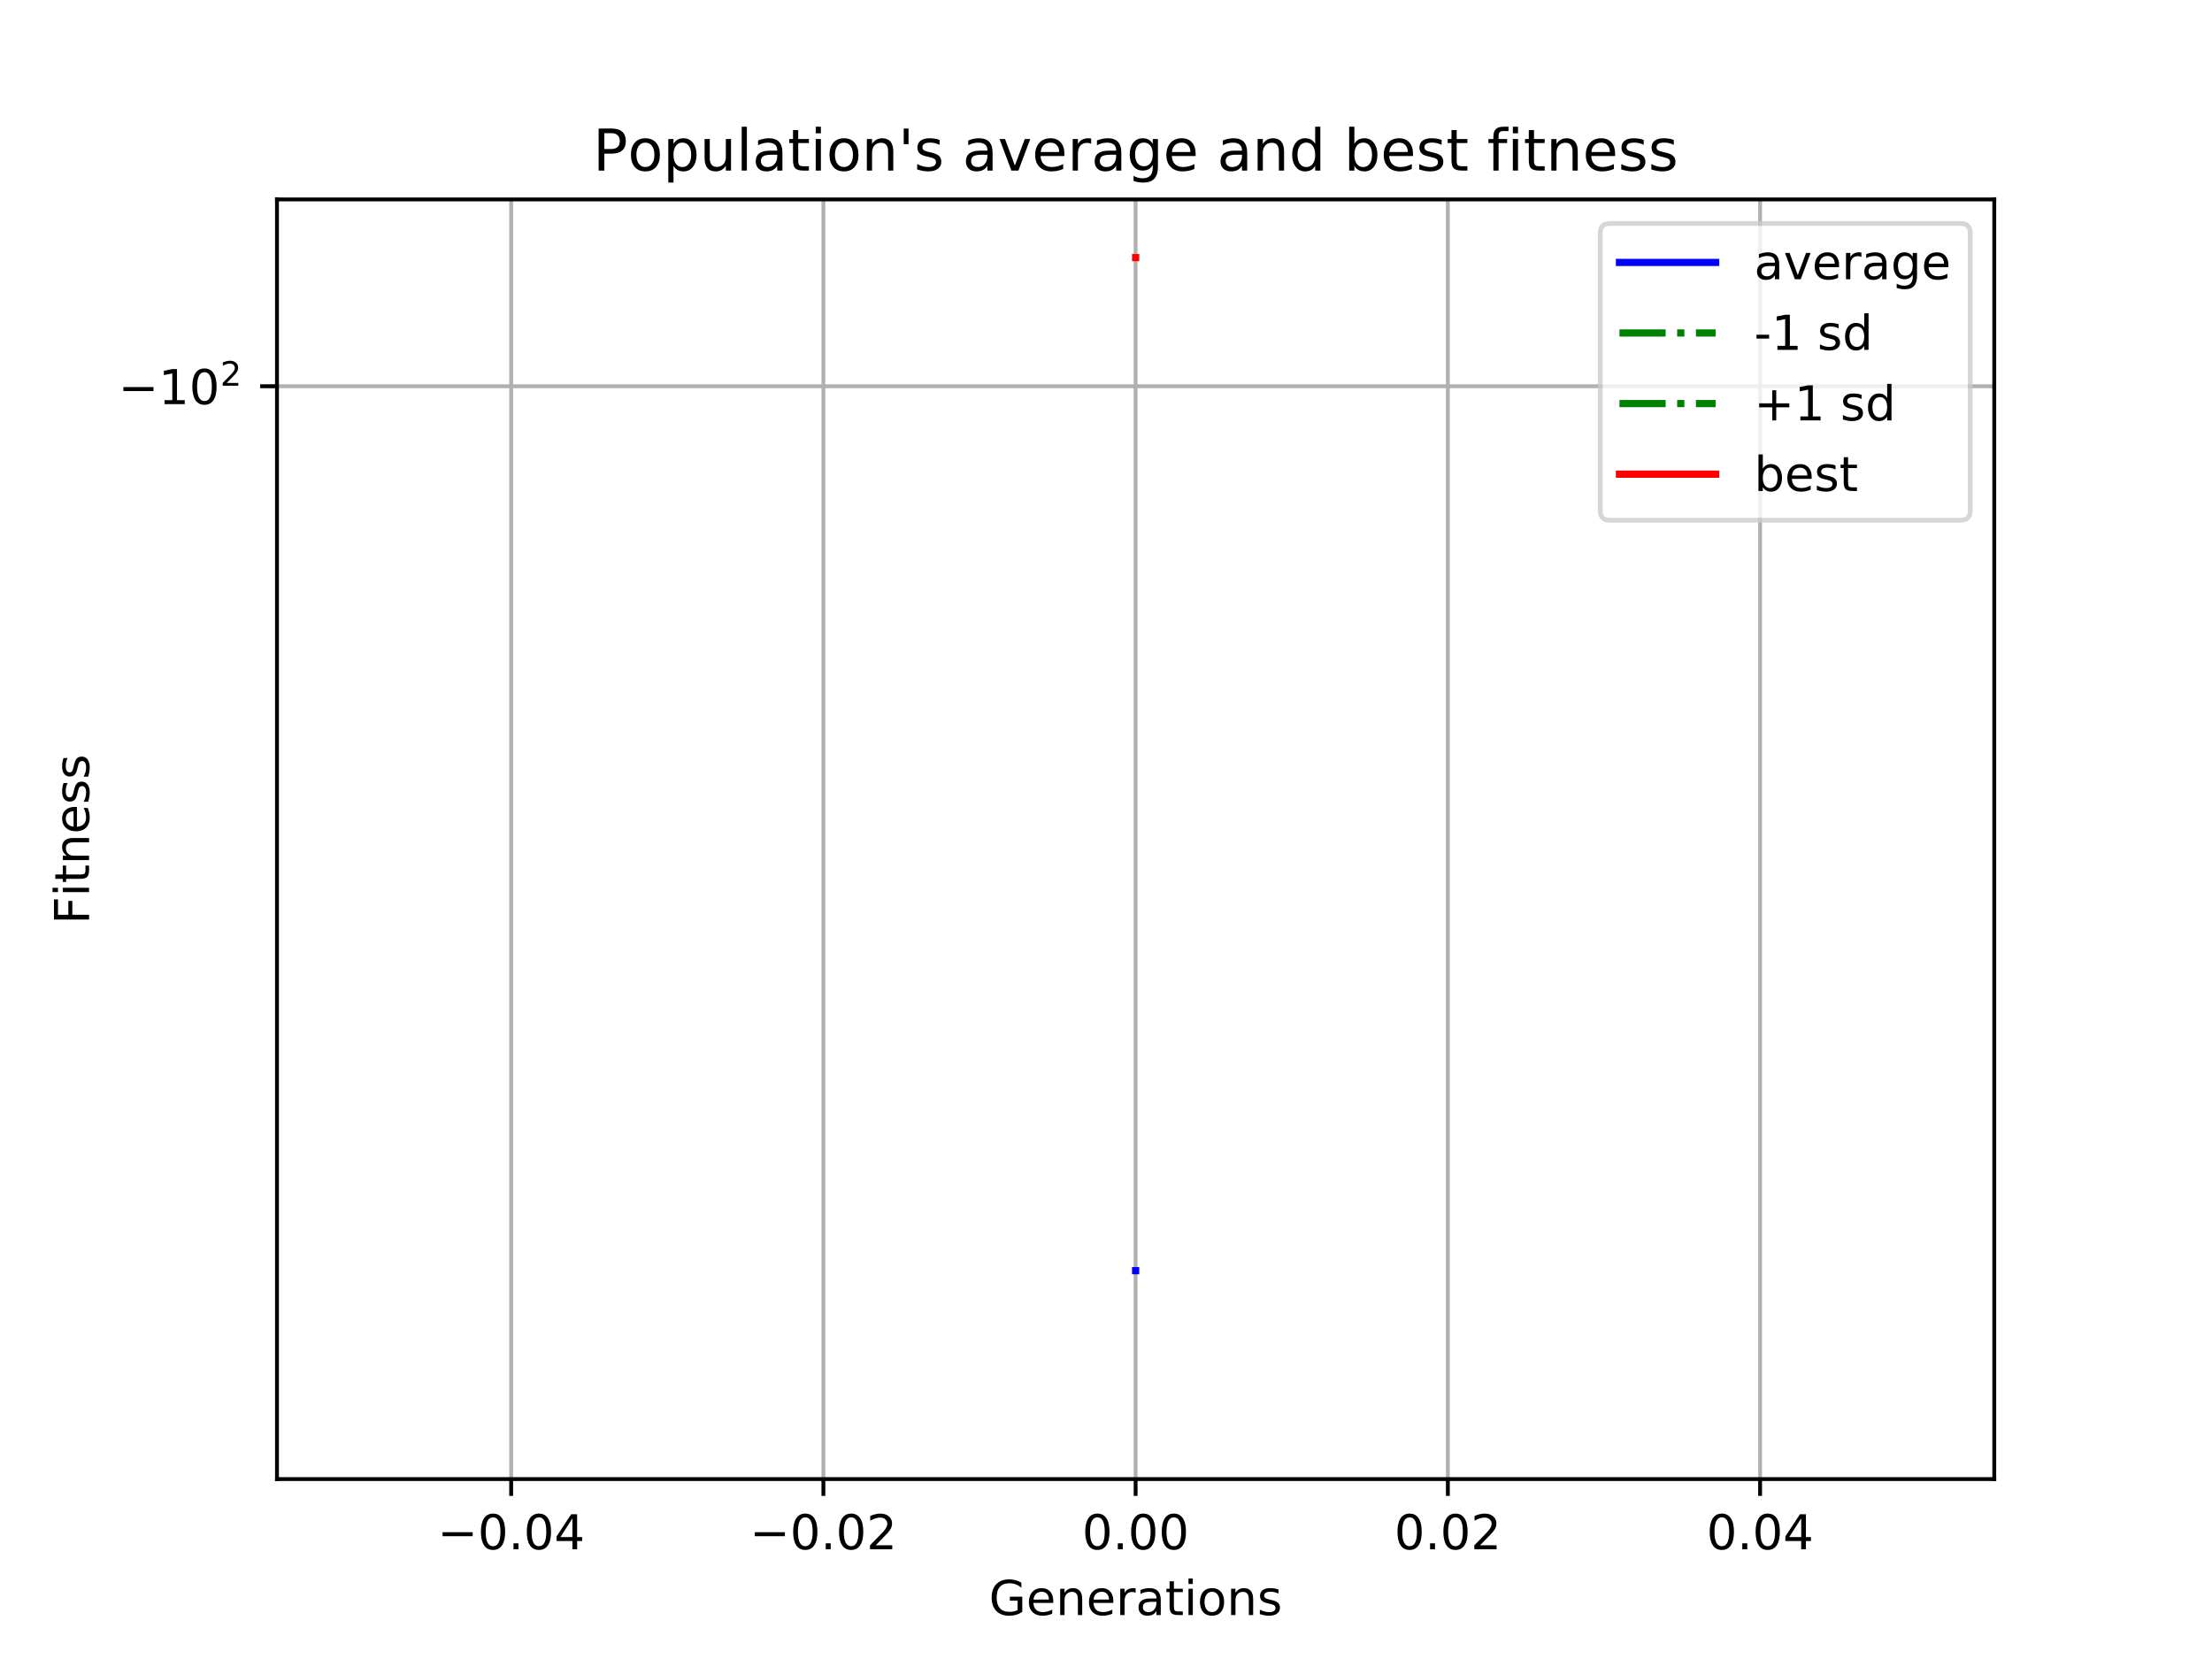
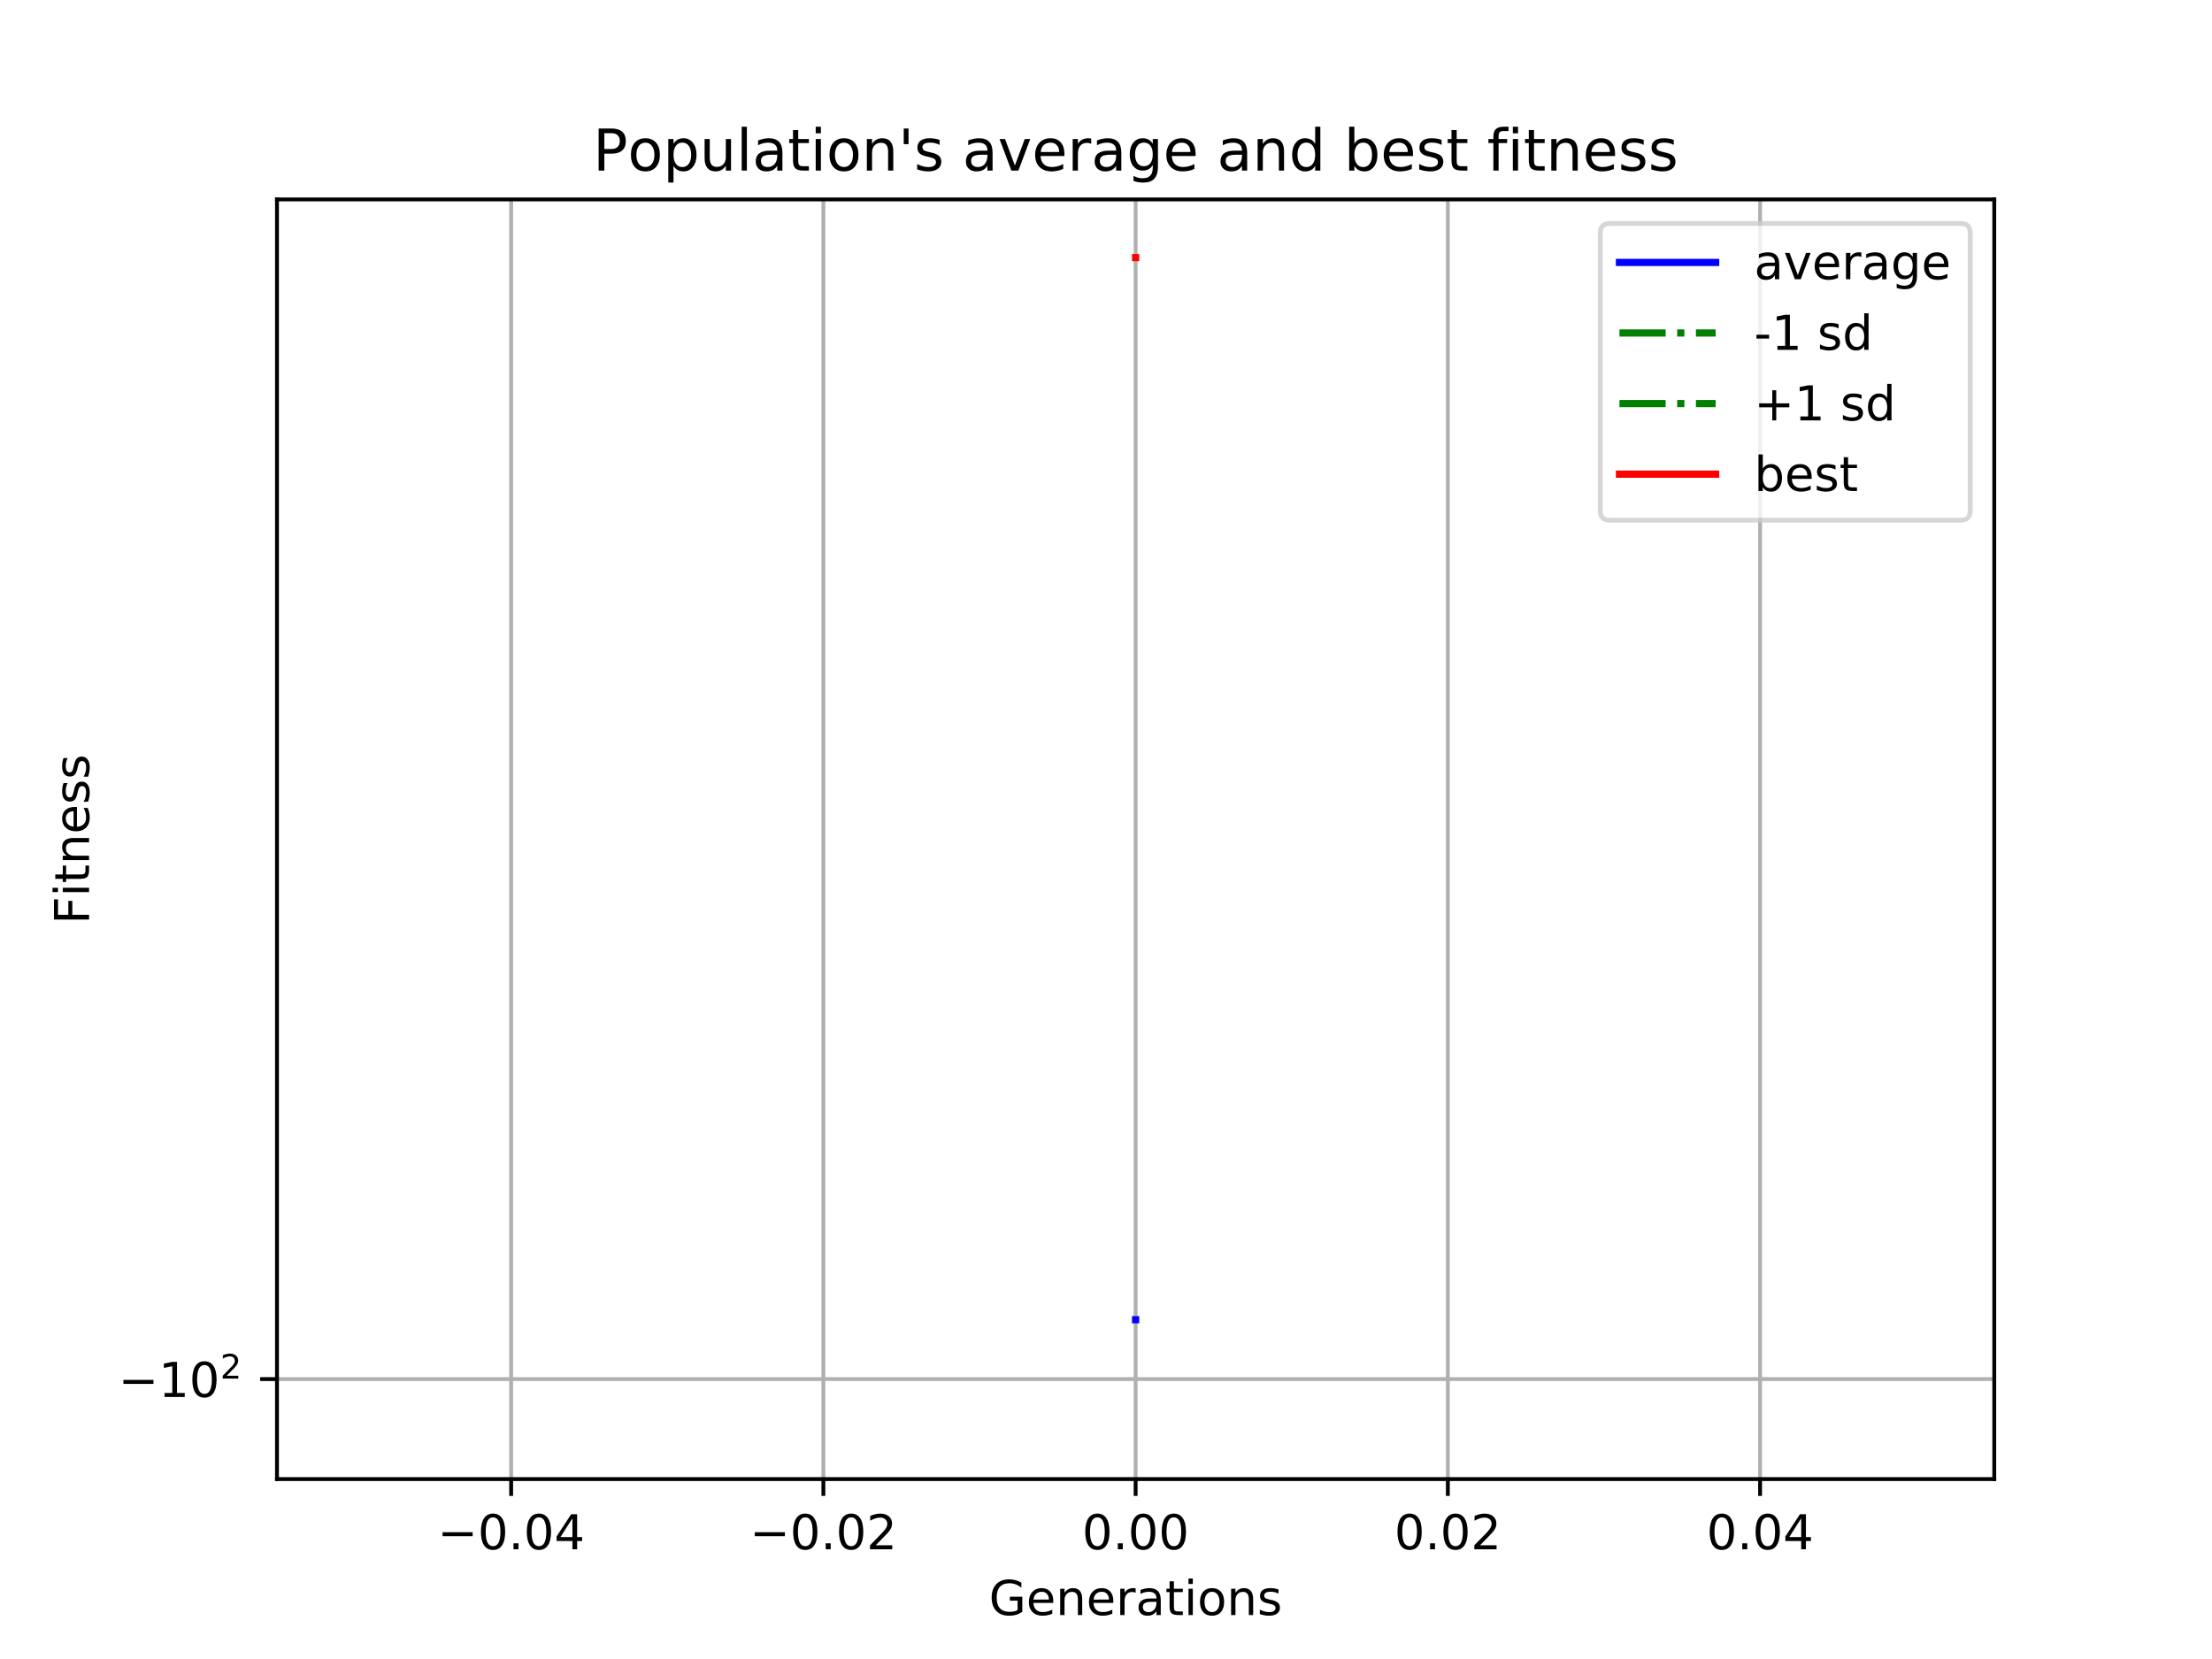
<svg xmlns="http://www.w3.org/2000/svg" xmlns:xlink="http://www.w3.org/1999/xlink" height="345pt" version="1.1" viewBox="0 0 460 345" width="460pt">
  <defs>
    <style type="text/css">
*{stroke-linecap:butt;stroke-linejoin:round;}
  </style>
  </defs>
  <g id="figure_1">
    <g id="patch_1">
      <path d="M 0 345.6  L 460.8 345.6  L 460.8 0  L 0 0  z " style="fill:#ffffff;" />
    </g>
    <g id="axes_1">
      <g id="patch_2">
        <path d="M 57.6 307.584  L 414.72 307.584  L 414.72 41.472  L 57.6 41.472  z " style="fill:#ffffff;" />
      </g>
      <g id="matplotlib.axis_1">
        <g id="xtick_1">
          <g id="line2d_1">
-             <path clip-path="url(#p9c8e0d6b01)" d="M 106.298 307.584  L 106.298 41.472  " style="fill:none;stroke:#b0b0b0;stroke-linecap:square;stroke-width:0.8;" />
+             <path clip-path="url(#pb4a5ae7367)" d="M 106.298 307.584  L 106.298 41.472  " style="fill:none;stroke:#b0b0b0;stroke-linecap:square;stroke-width:0.8;" />
          </g>
          <g id="line2d_2">
            <defs>
-               <path d="M 0 0  L 0 3.5  " id="m52bf643907" style="stroke:#000000;stroke-width:0.8;" />
-             </defs>
-             <g>
-               <use style="stroke:#000000;stroke-width:0.8;" x="106.298" xlink:href="#m52bf643907" y="307.584" />
+               <path d="M 0 0  L 0 3.5  " id="m76a5ea66db" style="stroke:#000000;stroke-width:0.8;" />
+             </defs>
+             <g>
+               <use style="stroke:#000000;stroke-width:0.8;" x="106.298" xlink:href="#m76a5ea66db" y="307.584" />
            </g>
          </g>
          <g id="text_1">
            <defs>
              <path d="M 10.594 35.5  L 73.188 35.5  L 73.188 27.203  L 10.594 27.203  z " id="DejaVuSans-2212" />
              <path d="M 31.781 66.406  Q 24.172 66.406 20.328 58.906  Q 16.5 51.422 16.5 36.375  Q 16.5 21.391 20.328 13.891  Q 24.172 6.391 31.781 6.391  Q 39.453 6.391 43.281 13.891  Q 47.125 21.391 47.125 36.375  Q 47.125 51.422 43.281 58.906  Q 39.453 66.406 31.781 66.406  z M 31.781 74.219  Q 44.047 74.219 50.516 64.516  Q 56.984 54.828 56.984 36.375  Q 56.984 17.969 50.516 8.266  Q 44.047 -1.422 31.781 -1.422  Q 19.531 -1.422 13.062 8.266  Q 6.594 17.969 6.594 36.375  Q 6.594 54.828 13.062 64.516  Q 19.531 74.219 31.781 74.219  z " id="DejaVuSans-30" />
              <path d="M 10.688 12.406  L 21 12.406  L 21 0  L 10.688 0  z " id="DejaVuSans-2e" />
              <path d="M 37.797 64.312  L 12.891 25.391  L 37.797 25.391  z M 35.203 72.906  L 47.609 72.906  L 47.609 25.391  L 58.016 25.391  L 58.016 17.188  L 47.609 17.188  L 47.609 0  L 37.797 0  L 37.797 17.188  L 4.891 17.188  L 4.891 26.703  z " id="DejaVuSans-34" />
            </defs>
            <g transform="translate(90.97553 322.1824)scale(0.1 -0.1)">
              <use xlink:href="#DejaVuSans-2212" />
              <use x="83.789" xlink:href="#DejaVuSans-30" />
              <use x="147.412" xlink:href="#DejaVuSans-2e" />
              <use x="179.199" xlink:href="#DejaVuSans-30" />
              <use x="242.822" xlink:href="#DejaVuSans-34" />
            </g>
          </g>
        </g>
        <g id="xtick_2">
          <g id="line2d_3">
-             <path clip-path="url(#p9c8e0d6b01)" d="M 171.229 307.584  L 171.229 41.472  " style="fill:none;stroke:#b0b0b0;stroke-linecap:square;stroke-width:0.8;" />
+             <path clip-path="url(#pb4a5ae7367)" d="M 171.229 307.584  L 171.229 41.472  " style="fill:none;stroke:#b0b0b0;stroke-linecap:square;stroke-width:0.8;" />
          </g>
          <g id="line2d_4">
            <g>
-               <use style="stroke:#000000;stroke-width:0.8;" x="171.229" xlink:href="#m52bf643907" y="307.584" />
+               <use style="stroke:#000000;stroke-width:0.8;" x="171.229" xlink:href="#m76a5ea66db" y="307.584" />
            </g>
          </g>
          <g id="text_2">
            <defs>
              <path d="M 19.188 8.297  L 53.609 8.297  L 53.609 0  L 7.328 0  L 7.328 8.297  Q 12.938 14.109 22.625 23.891  Q 32.328 33.688 34.812 36.531  Q 39.547 41.844 41.422 45.531  Q 43.312 49.219 43.312 52.781  Q 43.312 58.594 39.234 62.25  Q 35.156 65.922 28.609 65.922  Q 23.969 65.922 18.812 64.312  Q 13.672 62.703 7.812 59.422  L 7.812 69.391  Q 13.766 71.781 18.938 73  Q 24.125 74.219 28.422 74.219  Q 39.75 74.219 46.484 68.547  Q 53.219 62.891 53.219 53.422  Q 53.219 48.922 51.531 44.891  Q 49.859 40.875 45.406 35.406  Q 44.188 33.984 37.641 27.219  Q 31.109 20.453 19.188 8.297  z " id="DejaVuSans-32" />
            </defs>
            <g transform="translate(155.9064 322.1824)scale(0.1 -0.1)">
              <use xlink:href="#DejaVuSans-2212" />
              <use x="83.789" xlink:href="#DejaVuSans-30" />
              <use x="147.412" xlink:href="#DejaVuSans-2e" />
              <use x="179.199" xlink:href="#DejaVuSans-30" />
              <use x="242.822" xlink:href="#DejaVuSans-32" />
            </g>
          </g>
        </g>
        <g id="xtick_3">
          <g id="line2d_5">
-             <path clip-path="url(#p9c8e0d6b01)" d="M 236.16 307.584  L 236.16 41.472  " style="fill:none;stroke:#b0b0b0;stroke-linecap:square;stroke-width:0.8;" />
+             <path clip-path="url(#pb4a5ae7367)" d="M 236.16 307.584  L 236.16 41.472  " style="fill:none;stroke:#b0b0b0;stroke-linecap:square;stroke-width:0.8;" />
          </g>
          <g id="line2d_6">
            <g>
-               <use style="stroke:#000000;stroke-width:0.8;" x="236.16" xlink:href="#m52bf643907" y="307.584" />
+               <use style="stroke:#000000;stroke-width:0.8;" x="236.16" xlink:href="#m76a5ea66db" y="307.584" />
            </g>
          </g>
          <g id="text_3">
            <g transform="translate(225.0272 322.1824)scale(0.1 -0.1)">
              <use xlink:href="#DejaVuSans-30" />
              <use x="63.623" xlink:href="#DejaVuSans-2e" />
              <use x="95.41" xlink:href="#DejaVuSans-30" />
              <use x="159.033" xlink:href="#DejaVuSans-30" />
            </g>
          </g>
        </g>
        <g id="xtick_4">
          <g id="line2d_7">
-             <path clip-path="url(#p9c8e0d6b01)" d="M 301.091 307.584  L 301.091 41.472  " style="fill:none;stroke:#b0b0b0;stroke-linecap:square;stroke-width:0.8;" />
+             <path clip-path="url(#pb4a5ae7367)" d="M 301.091 307.584  L 301.091 41.472  " style="fill:none;stroke:#b0b0b0;stroke-linecap:square;stroke-width:0.8;" />
          </g>
          <g id="line2d_8">
            <g>
-               <use style="stroke:#000000;stroke-width:0.8;" x="301.091" xlink:href="#m52bf643907" y="307.584" />
+               <use style="stroke:#000000;stroke-width:0.8;" x="301.091" xlink:href="#m76a5ea66db" y="307.584" />
            </g>
          </g>
          <g id="text_4">
            <g transform="translate(289.9581 322.1824)scale(0.1 -0.1)">
              <use xlink:href="#DejaVuSans-30" />
              <use x="63.623" xlink:href="#DejaVuSans-2e" />
              <use x="95.41" xlink:href="#DejaVuSans-30" />
              <use x="159.033" xlink:href="#DejaVuSans-32" />
            </g>
          </g>
        </g>
        <g id="xtick_5">
          <g id="line2d_9">
-             <path clip-path="url(#p9c8e0d6b01)" d="M 366.022 307.584  L 366.022 41.472  " style="fill:none;stroke:#b0b0b0;stroke-linecap:square;stroke-width:0.8;" />
+             <path clip-path="url(#pb4a5ae7367)" d="M 366.022 307.584  L 366.022 41.472  " style="fill:none;stroke:#b0b0b0;stroke-linecap:square;stroke-width:0.8;" />
          </g>
          <g id="line2d_10">
            <g>
-               <use style="stroke:#000000;stroke-width:0.8;" x="366.022" xlink:href="#m52bf643907" y="307.584" />
+               <use style="stroke:#000000;stroke-width:0.8;" x="366.022" xlink:href="#m76a5ea66db" y="307.584" />
            </g>
          </g>
          <g id="text_5">
            <g transform="translate(354.889 322.1824)scale(0.1 -0.1)">
              <use xlink:href="#DejaVuSans-30" />
              <use x="63.623" xlink:href="#DejaVuSans-2e" />
              <use x="95.41" xlink:href="#DejaVuSans-30" />
              <use x="159.033" xlink:href="#DejaVuSans-34" />
            </g>
          </g>
        </g>
        <g id="text_6">
          <defs>
            <path d="M 59.516 10.406  L 59.516 29.984  L 43.406 29.984  L 43.406 38.094  L 69.281 38.094  L 69.281 6.781  Q 63.578 2.734 56.688 0.656  Q 49.812 -1.422 42 -1.422  Q 24.906 -1.422 15.25 8.562  Q 5.609 18.562 5.609 36.375  Q 5.609 54.25 15.25 64.234  Q 24.906 74.219 42 74.219  Q 49.125 74.219 55.547 72.453  Q 61.969 70.703 67.391 67.281  L 67.391 56.781  Q 61.922 61.422 55.766 63.766  Q 49.609 66.109 42.828 66.109  Q 29.438 66.109 22.719 58.641  Q 16.016 51.172 16.016 36.375  Q 16.016 21.625 22.719 14.156  Q 29.438 6.688 42.828 6.688  Q 48.047 6.688 52.141 7.594  Q 56.25 8.5 59.516 10.406  z " id="DejaVuSans-47" />
            <path d="M 56.203 29.594  L 56.203 25.203  L 14.891 25.203  Q 15.484 15.922 20.484 11.062  Q 25.484 6.203 34.422 6.203  Q 39.594 6.203 44.453 7.469  Q 49.312 8.734 54.109 11.281  L 54.109 2.781  Q 49.266 0.734 44.188 -0.344  Q 39.109 -1.422 33.891 -1.422  Q 20.797 -1.422 13.156 6.188  Q 5.516 13.812 5.516 26.812  Q 5.516 40.234 12.766 48.109  Q 20.016 56 32.328 56  Q 43.359 56 49.781 48.891  Q 56.203 41.797 56.203 29.594  z M 47.219 32.234  Q 47.125 39.594 43.094 43.984  Q 39.062 48.391 32.422 48.391  Q 24.906 48.391 20.391 44.141  Q 15.875 39.891 15.188 32.172  z " id="DejaVuSans-65" />
            <path d="M 54.891 33.016  L 54.891 0  L 45.906 0  L 45.906 32.719  Q 45.906 40.484 42.875 44.328  Q 39.844 48.188 33.797 48.188  Q 26.516 48.188 22.312 43.547  Q 18.109 38.922 18.109 30.906  L 18.109 0  L 9.078 0  L 9.078 54.688  L 18.109 54.688  L 18.109 46.188  Q 21.344 51.125 25.703 53.562  Q 30.078 56 35.797 56  Q 45.219 56 50.047 50.172  Q 54.891 44.344 54.891 33.016  z " id="DejaVuSans-6e" />
            <path d="M 41.109 46.297  Q 39.594 47.172 37.812 47.578  Q 36.031 48 33.891 48  Q 26.266 48 22.188 43.047  Q 18.109 38.094 18.109 28.812  L 18.109 0  L 9.078 0  L 9.078 54.688  L 18.109 54.688  L 18.109 46.188  Q 20.953 51.172 25.484 53.578  Q 30.031 56 36.531 56  Q 37.453 56 38.578 55.875  Q 39.703 55.766 41.062 55.516  z " id="DejaVuSans-72" />
            <path d="M 34.281 27.484  Q 23.391 27.484 19.188 25  Q 14.984 22.516 14.984 16.5  Q 14.984 11.719 18.141 8.906  Q 21.297 6.109 26.703 6.109  Q 34.188 6.109 38.703 11.406  Q 43.219 16.703 43.219 25.484  L 43.219 27.484  z M 52.203 31.203  L 52.203 0  L 43.219 0  L 43.219 8.297  Q 40.141 3.328 35.547 0.953  Q 30.953 -1.422 24.312 -1.422  Q 15.922 -1.422 10.953 3.297  Q 6 8.016 6 15.922  Q 6 25.141 12.172 29.828  Q 18.359 34.516 30.609 34.516  L 43.219 34.516  L 43.219 35.406  Q 43.219 41.609 39.141 45  Q 35.062 48.391 27.688 48.391  Q 23 48.391 18.547 47.266  Q 14.109 46.141 10.016 43.891  L 10.016 52.203  Q 14.938 54.109 19.578 55.047  Q 24.219 56 28.609 56  Q 40.484 56 46.344 49.844  Q 52.203 43.703 52.203 31.203  z " id="DejaVuSans-61" />
            <path d="M 18.312 70.219  L 18.312 54.688  L 36.812 54.688  L 36.812 47.703  L 18.312 47.703  L 18.312 18.016  Q 18.312 11.328 20.141 9.422  Q 21.969 7.516 27.594 7.516  L 36.812 7.516  L 36.812 0  L 27.594 0  Q 17.188 0 13.234 3.875  Q 9.281 7.766 9.281 18.016  L 9.281 47.703  L 2.688 47.703  L 2.688 54.688  L 9.281 54.688  L 9.281 70.219  z " id="DejaVuSans-74" />
            <path d="M 9.422 54.688  L 18.406 54.688  L 18.406 0  L 9.422 0  z M 9.422 75.984  L 18.406 75.984  L 18.406 64.594  L 9.422 64.594  z " id="DejaVuSans-69" />
            <path d="M 30.609 48.391  Q 23.391 48.391 19.188 42.75  Q 14.984 37.109 14.984 27.297  Q 14.984 17.484 19.156 11.844  Q 23.344 6.203 30.609 6.203  Q 37.797 6.203 41.984 11.859  Q 46.188 17.531 46.188 27.297  Q 46.188 37.016 41.984 42.703  Q 37.797 48.391 30.609 48.391  z M 30.609 56  Q 42.328 56 49.016 48.375  Q 55.719 40.766 55.719 27.297  Q 55.719 13.875 49.016 6.219  Q 42.328 -1.422 30.609 -1.422  Q 18.844 -1.422 12.172 6.219  Q 5.516 13.875 5.516 27.297  Q 5.516 40.766 12.172 48.375  Q 18.844 56 30.609 56  z " id="DejaVuSans-6f" />
            <path d="M 44.281 53.078  L 44.281 44.578  Q 40.484 46.531 36.375 47.5  Q 32.281 48.484 27.875 48.484  Q 21.188 48.484 17.844 46.438  Q 14.5 44.391 14.5 40.281  Q 14.5 37.156 16.891 35.375  Q 19.281 33.594 26.516 31.984  L 29.594 31.297  Q 39.156 29.25 43.188 25.516  Q 47.219 21.781 47.219 15.094  Q 47.219 7.469 41.188 3.016  Q 35.156 -1.422 24.609 -1.422  Q 20.219 -1.422 15.453 -0.562  Q 10.688 0.297 5.422 2  L 5.422 11.281  Q 10.406 8.688 15.234 7.391  Q 20.062 6.109 24.812 6.109  Q 31.156 6.109 34.562 8.281  Q 37.984 10.453 37.984 14.406  Q 37.984 18.062 35.516 20.016  Q 33.062 21.969 24.703 23.781  L 21.578 24.516  Q 13.234 26.266 9.516 29.906  Q 5.812 33.547 5.812 39.891  Q 5.812 47.609 11.281 51.797  Q 16.75 56 26.812 56  Q 31.781 56 36.172 55.266  Q 40.578 54.547 44.281 53.078  z " id="DejaVuSans-73" />
          </defs>
          <g transform="translate(205.6623 335.8606)scale(0.1 -0.1)">
            <use xlink:href="#DejaVuSans-47" />
            <use x="77.49" xlink:href="#DejaVuSans-65" />
            <use x="139.014" xlink:href="#DejaVuSans-6e" />
            <use x="202.393" xlink:href="#DejaVuSans-65" />
            <use x="263.916" xlink:href="#DejaVuSans-72" />
            <use x="305.029" xlink:href="#DejaVuSans-61" />
            <use x="366.309" xlink:href="#DejaVuSans-74" />
            <use x="405.518" xlink:href="#DejaVuSans-69" />
            <use x="433.301" xlink:href="#DejaVuSans-6f" />
            <use x="494.482" xlink:href="#DejaVuSans-6e" />
            <use x="557.861" xlink:href="#DejaVuSans-73" />
          </g>
        </g>
      </g>
      <g id="matplotlib.axis_2">
        <g id="ytick_1">
          <g id="line2d_11">
-             <path clip-path="url(#p9c8e0d6b01)" d="M 57.6 80.321  L 414.72 80.321  " style="fill:none;stroke:#b0b0b0;stroke-linecap:square;stroke-width:0.8;" />
+             <path clip-path="url(#pb4a5ae7367)" d="M 57.6 286.786  L 414.72 286.786  " style="fill:none;stroke:#b0b0b0;stroke-linecap:square;stroke-width:0.8;" />
          </g>
          <g id="line2d_12">
            <defs>
-               <path d="M 0 0  L -3.5 0  " id="m64aef4f8ad" style="stroke:#000000;stroke-width:0.8;" />
-             </defs>
-             <g>
-               <use style="stroke:#000000;stroke-width:0.8;" x="57.6" xlink:href="#m64aef4f8ad" y="80.321" />
+               <path d="M 0 0  L -3.5 0  " id="m913b717ca8" style="stroke:#000000;stroke-width:0.8;" />
+             </defs>
+             <g>
+               <use style="stroke:#000000;stroke-width:0.8;" x="57.6" xlink:href="#m913b717ca8" y="286.786" />
            </g>
          </g>
          <g id="text_7">
            <defs>
              <path d="M 12.406 8.297  L 28.516 8.297  L 28.516 63.922  L 10.984 60.406  L 10.984 69.391  L 28.422 72.906  L 38.281 72.906  L 38.281 8.297  L 54.391 8.297  L 54.391 0  L 12.406 0  z " id="DejaVuSans-31" />
            </defs>
-             <g transform="translate(24.6 84.12014)scale(0.1 -0.1)">
+             <g transform="translate(24.6 290.5849)scale(0.1 -0.1)">
              <use transform="translate(0 0.765625)" xlink:href="#DejaVuSans-2212" />
              <use transform="translate(83.78906 0.765625)" xlink:href="#DejaVuSans-31" />
              <use transform="translate(147.4121 0.765625)" xlink:href="#DejaVuSans-30" />
              <use transform="translate(211.9922 39.04688)scale(0.7)" xlink:href="#DejaVuSans-32" />
            </g>
          </g>
        </g>
        <g id="ytick_2">
          <g id="line2d_13">
            <defs>
-               <path d="M 0 0  L -2 0  " id="md9d6e75359" style="stroke:#000000;stroke-width:0.6;" />
-             </defs>
-             <g>
-               <use style="stroke:#000000;stroke-width:0.6;" x="57.6" xlink:href="#md9d6e75359" y="80.321" />
+               <path d="M 0 0  L -2 0  " id="md683796b23" style="stroke:#000000;stroke-width:0.6;" />
+             </defs>
+             <g>
+               <use style="stroke:#000000;stroke-width:0.6;" x="57.6" xlink:href="#md683796b23" y="286.786" />
            </g>
          </g>
        </g>
        <g id="text_8">
          <defs>
            <path d="M 9.812 72.906  L 51.703 72.906  L 51.703 64.594  L 19.672 64.594  L 19.672 43.109  L 48.578 43.109  L 48.578 34.812  L 19.672 34.812  L 19.672 0  L 9.812 0  z " id="DejaVuSans-46" />
          </defs>
          <g transform="translate(18.52031 192.2022)rotate(-90)scale(0.1 -0.1)">
            <use xlink:href="#DejaVuSans-46" />
            <use x="57.41" xlink:href="#DejaVuSans-69" />
            <use x="85.193" xlink:href="#DejaVuSans-74" />
            <use x="124.402" xlink:href="#DejaVuSans-6e" />
            <use x="187.781" xlink:href="#DejaVuSans-65" />
            <use x="249.305" xlink:href="#DejaVuSans-73" />
            <use x="301.404" xlink:href="#DejaVuSans-73" />
          </g>
        </g>
      </g>
      <g id="line2d_14">
-         <path clip-path="url(#p9c8e0d6b01)" d="M 236.16 264.25  " style="fill:none;stroke:#0000ff;stroke-linecap:square;stroke-width:1.5;" />
+         <path clip-path="url(#pb4a5ae7367)" d="M 236.16 274.443  " style="fill:none;stroke:#0000ff;stroke-linecap:square;stroke-width:1.5;" />
      </g>
      <g id="line2d_15">
-         <path clip-path="url(#p9c8e0d6b01)" d="M 236.16 295.488  " style="fill:none;stroke:#008000;stroke-dasharray:9.6,2.4,1.5,2.4;stroke-dashoffset:0;stroke-width:1.5;" />
+         <path clip-path="url(#pb4a5ae7367)" d="M 236.16 295.488  " style="fill:none;stroke:#008000;stroke-dasharray:9.6,2.4,1.5,2.4;stroke-dashoffset:0;stroke-width:1.5;" />
      </g>
      <g id="line2d_16">
-         <path clip-path="url(#p9c8e0d6b01)" d="M 236.16 224.809  " style="fill:none;stroke:#008000;stroke-dasharray:9.6,2.4,1.5,2.4;stroke-dashoffset:0;stroke-width:1.5;" />
+         <path clip-path="url(#pb4a5ae7367)" d="M 236.16 252.164  " style="fill:none;stroke:#008000;stroke-dasharray:9.6,2.4,1.5,2.4;stroke-dashoffset:0;stroke-width:1.5;" />
      </g>
      <g id="line2d_17">
-         <path clip-path="url(#p9c8e0d6b01)" d="M 236.16 53.568  " style="fill:none;stroke:#ff0000;stroke-linecap:square;stroke-width:1.5;" />
+         <path clip-path="url(#pb4a5ae7367)" d="M 236.16 53.568  " style="fill:none;stroke:#ff0000;stroke-linecap:square;stroke-width:1.5;" />
      </g>
      <g id="patch_3">
        <path d="M 57.6 307.584  L 57.6 41.472  " style="fill:none;stroke:#000000;stroke-linecap:square;stroke-linejoin:miter;stroke-width:0.8;" />
      </g>
      <g id="patch_4">
        <path d="M 414.72 307.584  L 414.72 41.472  " style="fill:none;stroke:#000000;stroke-linecap:square;stroke-linejoin:miter;stroke-width:0.8;" />
      </g>
      <g id="patch_5">
        <path d="M 57.6 307.584  L 414.72 307.584  " style="fill:none;stroke:#000000;stroke-linecap:square;stroke-linejoin:miter;stroke-width:0.8;" />
      </g>
      <g id="patch_6">
        <path d="M 57.6 41.472  L 414.72 41.472  " style="fill:none;stroke:#000000;stroke-linecap:square;stroke-linejoin:miter;stroke-width:0.8;" />
      </g>
      <g id="text_9">
        <defs>
          <path d="M 19.672 64.797  L 19.672 37.406  L 32.078 37.406  Q 38.969 37.406 42.719 40.969  Q 46.484 44.531 46.484 51.125  Q 46.484 57.672 42.719 61.234  Q 38.969 64.797 32.078 64.797  z M 9.812 72.906  L 32.078 72.906  Q 44.344 72.906 50.609 67.359  Q 56.891 61.812 56.891 51.125  Q 56.891 40.328 50.609 34.812  Q 44.344 29.297 32.078 29.297  L 19.672 29.297  L 19.672 0  L 9.812 0  z " id="DejaVuSans-50" />
          <path d="M 18.109 8.203  L 18.109 -20.797  L 9.078 -20.797  L 9.078 54.688  L 18.109 54.688  L 18.109 46.391  Q 20.953 51.266 25.266 53.625  Q 29.594 56 35.594 56  Q 45.562 56 51.781 48.094  Q 58.016 40.188 58.016 27.297  Q 58.016 14.406 51.781 6.484  Q 45.562 -1.422 35.594 -1.422  Q 29.594 -1.422 25.266 0.953  Q 20.953 3.328 18.109 8.203  z M 48.688 27.297  Q 48.688 37.203 44.609 42.844  Q 40.531 48.484 33.406 48.484  Q 26.266 48.484 22.188 42.844  Q 18.109 37.203 18.109 27.297  Q 18.109 17.391 22.188 11.75  Q 26.266 6.109 33.406 6.109  Q 40.531 6.109 44.609 11.75  Q 48.688 17.391 48.688 27.297  z " id="DejaVuSans-70" />
          <path d="M 8.5 21.578  L 8.5 54.688  L 17.484 54.688  L 17.484 21.922  Q 17.484 14.156 20.5 10.266  Q 23.531 6.391 29.594 6.391  Q 36.859 6.391 41.078 11.031  Q 45.312 15.672 45.312 23.688  L 45.312 54.688  L 54.297 54.688  L 54.297 0  L 45.312 0  L 45.312 8.406  Q 42.047 3.422 37.719 1  Q 33.406 -1.422 27.688 -1.422  Q 18.266 -1.422 13.375 4.438  Q 8.5 10.297 8.5 21.578  z M 31.109 56  z " id="DejaVuSans-75" />
          <path d="M 9.422 75.984  L 18.406 75.984  L 18.406 0  L 9.422 0  z " id="DejaVuSans-6c" />
          <path d="M 17.922 72.906  L 17.922 45.797  L 9.625 45.797  L 9.625 72.906  z " id="DejaVuSans-27" />
          <path id="DejaVuSans-20" />
          <path d="M 2.984 54.688  L 12.5 54.688  L 29.594 8.797  L 46.688 54.688  L 56.203 54.688  L 35.688 0  L 23.484 0  z " id="DejaVuSans-76" />
          <path d="M 45.406 27.984  Q 45.406 37.75 41.375 43.109  Q 37.359 48.484 30.078 48.484  Q 22.859 48.484 18.828 43.109  Q 14.797 37.75 14.797 27.984  Q 14.797 18.266 18.828 12.891  Q 22.859 7.516 30.078 7.516  Q 37.359 7.516 41.375 12.891  Q 45.406 18.266 45.406 27.984  z M 54.391 6.781  Q 54.391 -7.172 48.188 -13.984  Q 42 -20.797 29.203 -20.797  Q 24.469 -20.797 20.266 -20.094  Q 16.062 -19.391 12.109 -17.922  L 12.109 -9.188  Q 16.062 -11.328 19.922 -12.344  Q 23.781 -13.375 27.781 -13.375  Q 36.625 -13.375 41.016 -8.766  Q 45.406 -4.156 45.406 5.172  L 45.406 9.625  Q 42.625 4.781 38.281 2.391  Q 33.938 0 27.875 0  Q 17.828 0 11.672 7.656  Q 5.516 15.328 5.516 27.984  Q 5.516 40.672 11.672 48.328  Q 17.828 56 27.875 56  Q 33.938 56 38.281 53.609  Q 42.625 51.219 45.406 46.391  L 45.406 54.688  L 54.391 54.688  z " id="DejaVuSans-67" />
          <path d="M 45.406 46.391  L 45.406 75.984  L 54.391 75.984  L 54.391 0  L 45.406 0  L 45.406 8.203  Q 42.578 3.328 38.25 0.953  Q 33.938 -1.422 27.875 -1.422  Q 17.969 -1.422 11.734 6.484  Q 5.516 14.406 5.516 27.297  Q 5.516 40.188 11.734 48.094  Q 17.969 56 27.875 56  Q 33.938 56 38.25 53.625  Q 42.578 51.266 45.406 46.391  z M 14.797 27.297  Q 14.797 17.391 18.875 11.75  Q 22.953 6.109 30.078 6.109  Q 37.203 6.109 41.297 11.75  Q 45.406 17.391 45.406 27.297  Q 45.406 37.203 41.297 42.844  Q 37.203 48.484 30.078 48.484  Q 22.953 48.484 18.875 42.844  Q 14.797 37.203 14.797 27.297  z " id="DejaVuSans-64" />
          <path d="M 48.688 27.297  Q 48.688 37.203 44.609 42.844  Q 40.531 48.484 33.406 48.484  Q 26.266 48.484 22.188 42.844  Q 18.109 37.203 18.109 27.297  Q 18.109 17.391 22.188 11.75  Q 26.266 6.109 33.406 6.109  Q 40.531 6.109 44.609 11.75  Q 48.688 17.391 48.688 27.297  z M 18.109 46.391  Q 20.953 51.266 25.266 53.625  Q 29.594 56 35.594 56  Q 45.562 56 51.781 48.094  Q 58.016 40.188 58.016 27.297  Q 58.016 14.406 51.781 6.484  Q 45.562 -1.422 35.594 -1.422  Q 29.594 -1.422 25.266 0.953  Q 20.953 3.328 18.109 8.203  L 18.109 0  L 9.078 0  L 9.078 75.984  L 18.109 75.984  z " id="DejaVuSans-62" />
          <path d="M 37.109 75.984  L 37.109 68.5  L 28.516 68.5  Q 23.688 68.5 21.797 66.547  Q 19.922 64.594 19.922 59.516  L 19.922 54.688  L 34.719 54.688  L 34.719 47.703  L 19.922 47.703  L 19.922 0  L 10.891 0  L 10.891 47.703  L 2.297 47.703  L 2.297 54.688  L 10.891 54.688  L 10.891 58.5  Q 10.891 67.625 15.141 71.797  Q 19.391 75.984 28.609 75.984  z " id="DejaVuSans-66" />
        </defs>
        <g transform="translate(123.315 35.472)scale(0.12 -0.12)">
          <use xlink:href="#DejaVuSans-50" />
          <use x="60.256" xlink:href="#DejaVuSans-6f" />
          <use x="121.438" xlink:href="#DejaVuSans-70" />
          <use x="184.914" xlink:href="#DejaVuSans-75" />
          <use x="248.293" xlink:href="#DejaVuSans-6c" />
          <use x="276.076" xlink:href="#DejaVuSans-61" />
          <use x="337.355" xlink:href="#DejaVuSans-74" />
          <use x="376.564" xlink:href="#DejaVuSans-69" />
          <use x="404.348" xlink:href="#DejaVuSans-6f" />
          <use x="465.529" xlink:href="#DejaVuSans-6e" />
          <use x="528.908" xlink:href="#DejaVuSans-27" />
          <use x="556.398" xlink:href="#DejaVuSans-73" />
          <use x="608.498" xlink:href="#DejaVuSans-20" />
          <use x="640.285" xlink:href="#DejaVuSans-61" />
          <use x="701.564" xlink:href="#DejaVuSans-76" />
          <use x="760.744" xlink:href="#DejaVuSans-65" />
          <use x="822.268" xlink:href="#DejaVuSans-72" />
          <use x="863.381" xlink:href="#DejaVuSans-61" />
          <use x="924.66" xlink:href="#DejaVuSans-67" />
          <use x="988.137" xlink:href="#DejaVuSans-65" />
          <use x="1049.66" xlink:href="#DejaVuSans-20" />
          <use x="1081.447" xlink:href="#DejaVuSans-61" />
          <use x="1142.727" xlink:href="#DejaVuSans-6e" />
          <use x="1206.105" xlink:href="#DejaVuSans-64" />
          <use x="1269.582" xlink:href="#DejaVuSans-20" />
          <use x="1301.369" xlink:href="#DejaVuSans-62" />
          <use x="1364.846" xlink:href="#DejaVuSans-65" />
          <use x="1426.369" xlink:href="#DejaVuSans-73" />
          <use x="1478.469" xlink:href="#DejaVuSans-74" />
          <use x="1517.678" xlink:href="#DejaVuSans-20" />
          <use x="1549.465" xlink:href="#DejaVuSans-66" />
          <use x="1584.67" xlink:href="#DejaVuSans-69" />
          <use x="1612.453" xlink:href="#DejaVuSans-74" />
          <use x="1651.662" xlink:href="#DejaVuSans-6e" />
          <use x="1715.041" xlink:href="#DejaVuSans-65" />
          <use x="1776.564" xlink:href="#DejaVuSans-73" />
          <use x="1828.664" xlink:href="#DejaVuSans-73" />
        </g>
      </g>
      <g id="legend_1">
        <g id="patch_7">
          <path d="M 334.779 108.184  L 407.72 108.184  Q 409.72 108.184 409.72 106.184  L 409.72 48.472  Q 409.72 46.472 407.72 46.472  L 334.779 46.472  Q 332.779 46.472 332.779 48.472  L 332.779 106.184  Q 332.779 108.184 334.779 108.184  z " style="fill:#ffffff;opacity:0.8;stroke:#cccccc;stroke-linejoin:miter;" />
        </g>
        <g id="line2d_18">
          <path d="M 336.779 54.57  L 356.779 54.57  " style="fill:none;stroke:#0000ff;stroke-linecap:square;stroke-width:1.5;" />
        </g>
        <g id="line2d_19" />
        <g id="text_10">
          <g transform="translate(364.7794 58.07044)scale(0.1 -0.1)">
            <use xlink:href="#DejaVuSans-61" />
            <use x="61.279" xlink:href="#DejaVuSans-76" />
            <use x="120.459" xlink:href="#DejaVuSans-65" />
            <use x="181.982" xlink:href="#DejaVuSans-72" />
            <use x="223.096" xlink:href="#DejaVuSans-61" />
            <use x="284.375" xlink:href="#DejaVuSans-67" />
            <use x="347.852" xlink:href="#DejaVuSans-65" />
          </g>
        </g>
        <g id="line2d_20">
          <path d="M 336.779 69.249  L 356.779 69.249  " style="fill:none;stroke:#008000;stroke-dasharray:9.6,2.4,1.5,2.4;stroke-dashoffset:0;stroke-width:1.5;" />
        </g>
        <g id="line2d_21" />
        <g id="text_11">
          <defs>
            <path d="M 4.891 31.391  L 31.203 31.391  L 31.203 23.391  L 4.891 23.391  z " id="DejaVuSans-2d" />
          </defs>
          <g transform="translate(364.7794 72.74856)scale(0.1 -0.1)">
            <use xlink:href="#DejaVuSans-2d" />
            <use x="36.084" xlink:href="#DejaVuSans-31" />
            <use x="99.707" xlink:href="#DejaVuSans-20" />
            <use x="131.494" xlink:href="#DejaVuSans-73" />
            <use x="183.594" xlink:href="#DejaVuSans-64" />
          </g>
        </g>
        <g id="line2d_22">
          <path d="M 336.779 83.927  L 356.779 83.927  " style="fill:none;stroke:#008000;stroke-dasharray:9.6,2.4,1.5,2.4;stroke-dashoffset:0;stroke-width:1.5;" />
        </g>
        <g id="line2d_23" />
        <g id="text_12">
          <defs>
            <path d="M 46 62.703  L 46 35.5  L 73.188 35.5  L 73.188 27.203  L 46 27.203  L 46 0  L 37.797 0  L 37.797 27.203  L 10.594 27.203  L 10.594 35.5  L 37.797 35.5  L 37.797 62.703  z " id="DejaVuSans-2b" />
          </defs>
          <g transform="translate(364.7794 87.42669)scale(0.1 -0.1)">
            <use xlink:href="#DejaVuSans-2b" />
            <use x="83.789" xlink:href="#DejaVuSans-31" />
            <use x="147.412" xlink:href="#DejaVuSans-20" />
            <use x="179.199" xlink:href="#DejaVuSans-73" />
            <use x="231.299" xlink:href="#DejaVuSans-64" />
          </g>
        </g>
        <g id="line2d_24">
          <path d="M 336.779 98.605  L 356.779 98.605  " style="fill:none;stroke:#ff0000;stroke-linecap:square;stroke-width:1.5;" />
        </g>
        <g id="line2d_25" />
        <g id="text_13">
          <g transform="translate(364.7794 102.1048)scale(0.1 -0.1)">
            <use xlink:href="#DejaVuSans-62" />
            <use x="63.477" xlink:href="#DejaVuSans-65" />
            <use x="125" xlink:href="#DejaVuSans-73" />
            <use x="177.1" xlink:href="#DejaVuSans-74" />
          </g>
        </g>
      </g>
    </g>
  </g>
  <defs>
-     <clipPath id="p9c8e0d6b01">
+     <clipPath id="pb4a5ae7367">
      <rect height="266.112" width="357.12" x="57.6" y="41.472" />
    </clipPath>
  </defs>
</svg>
